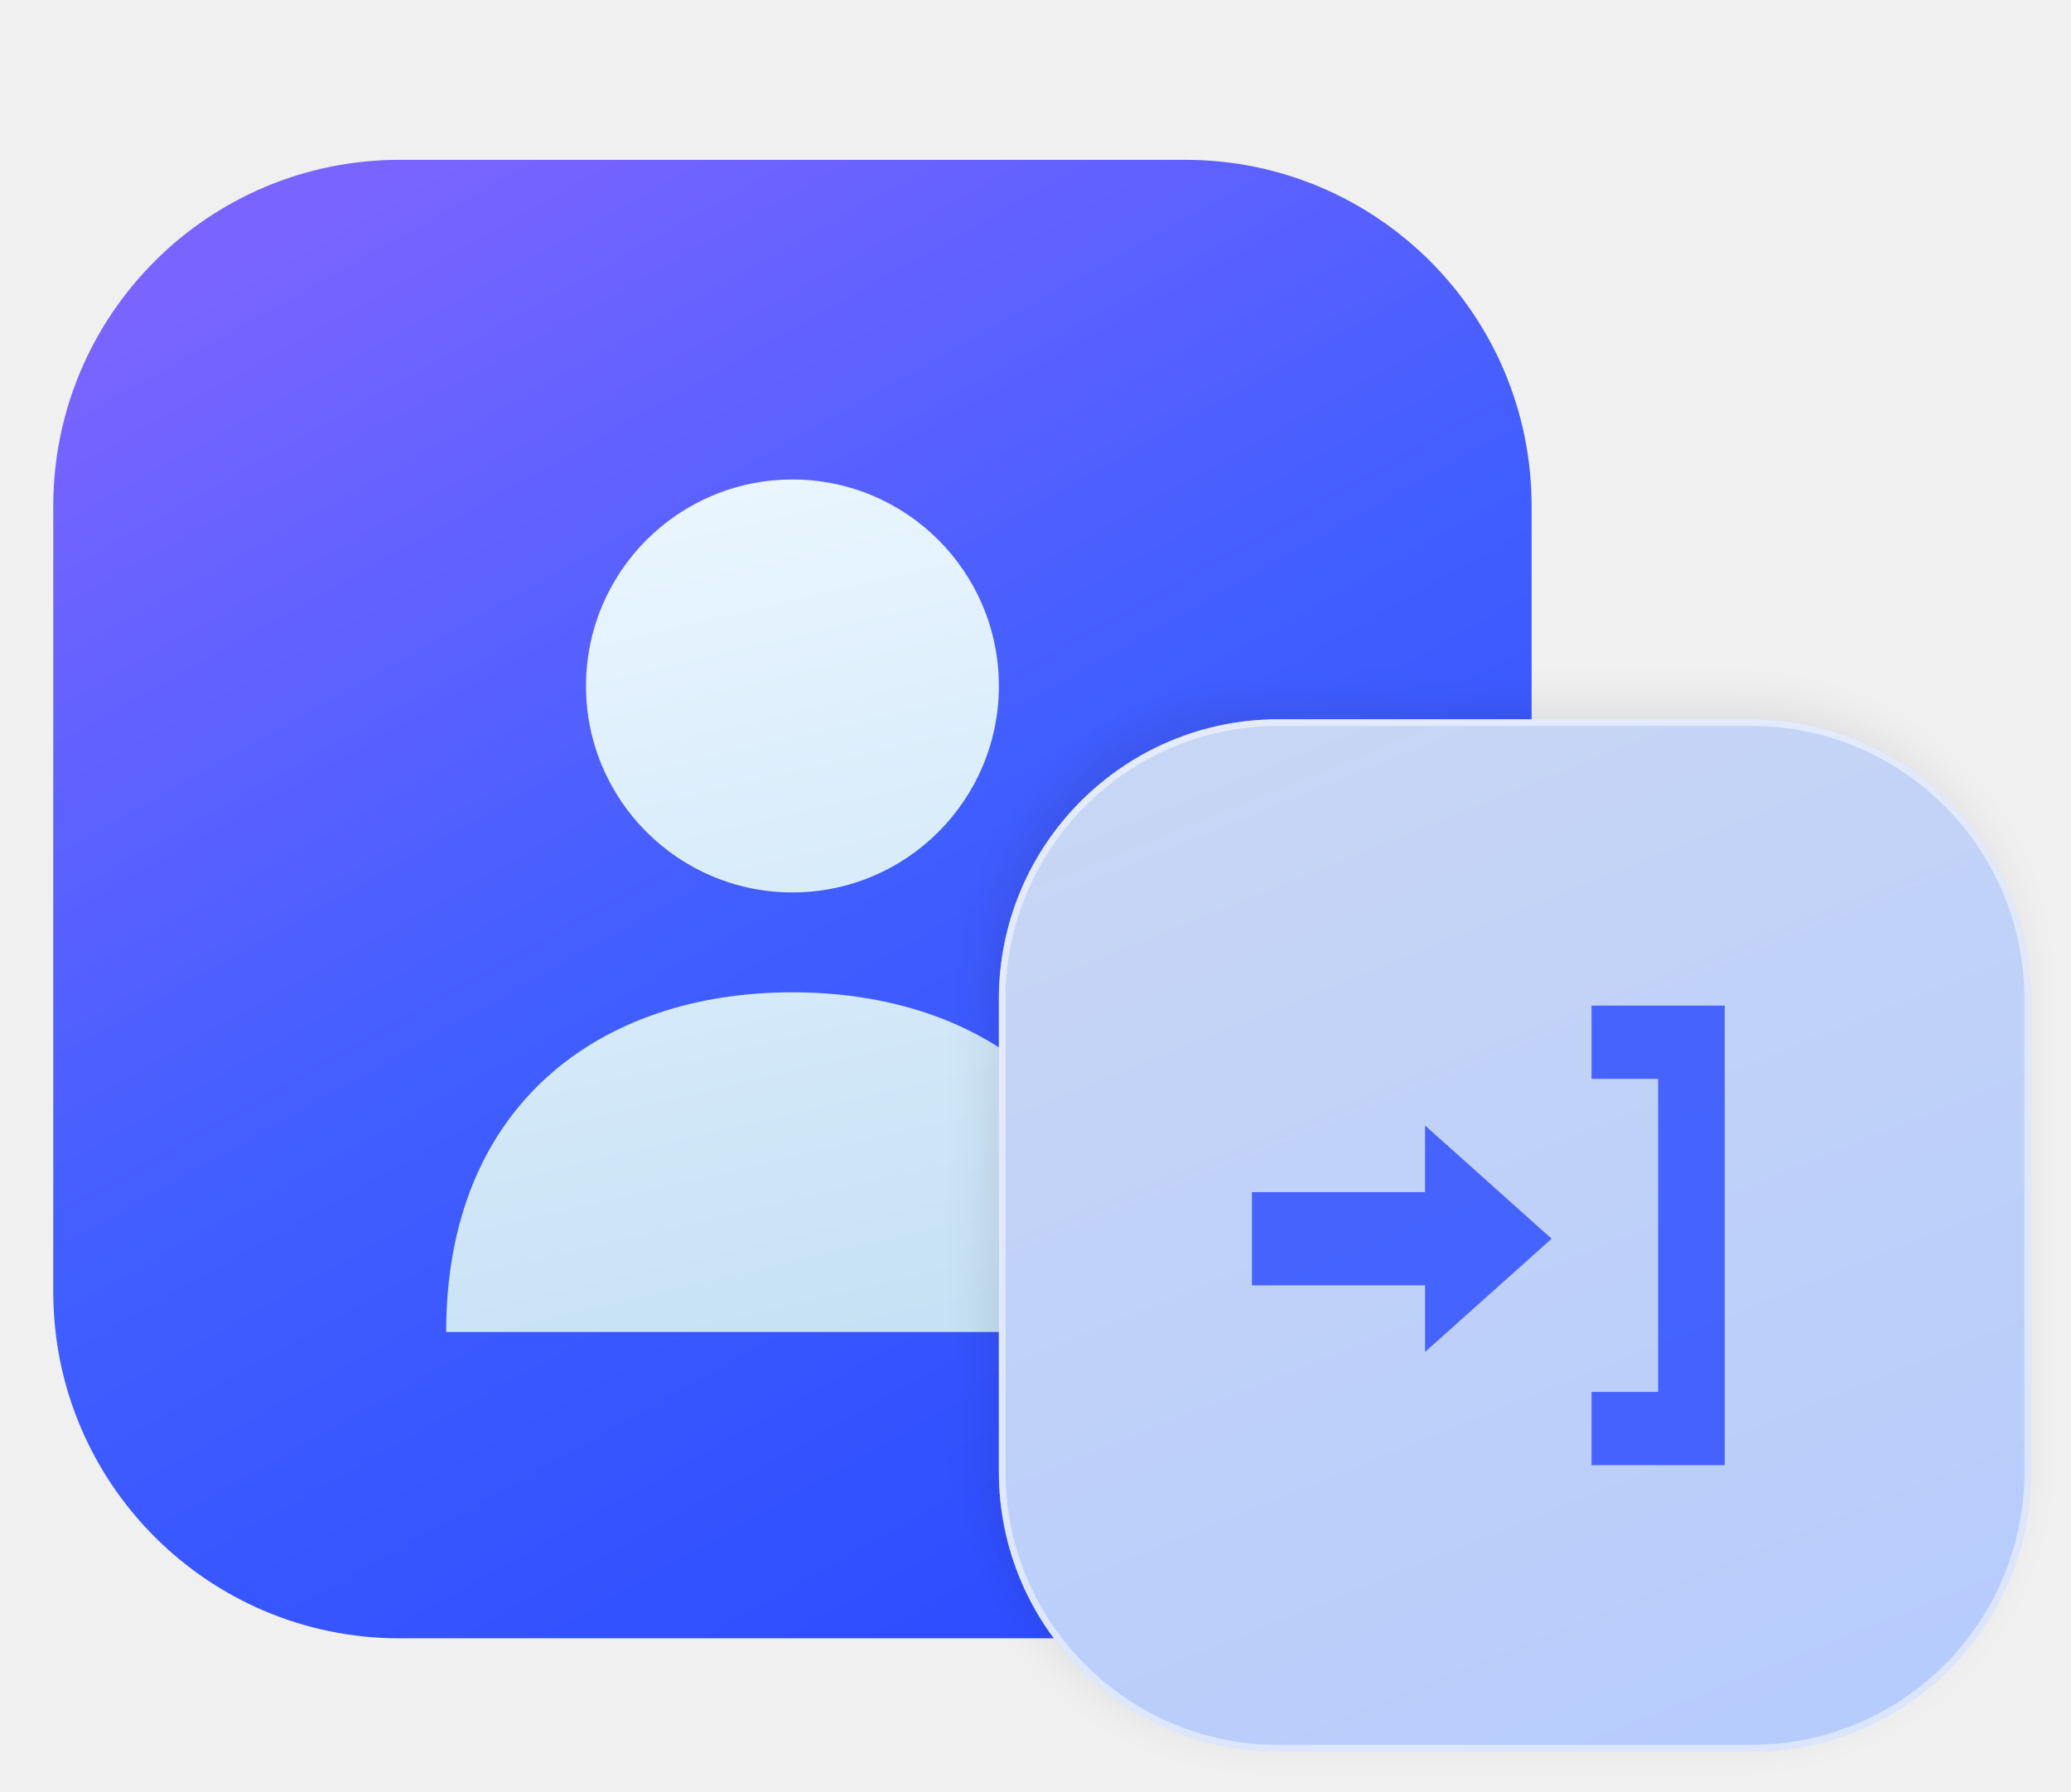
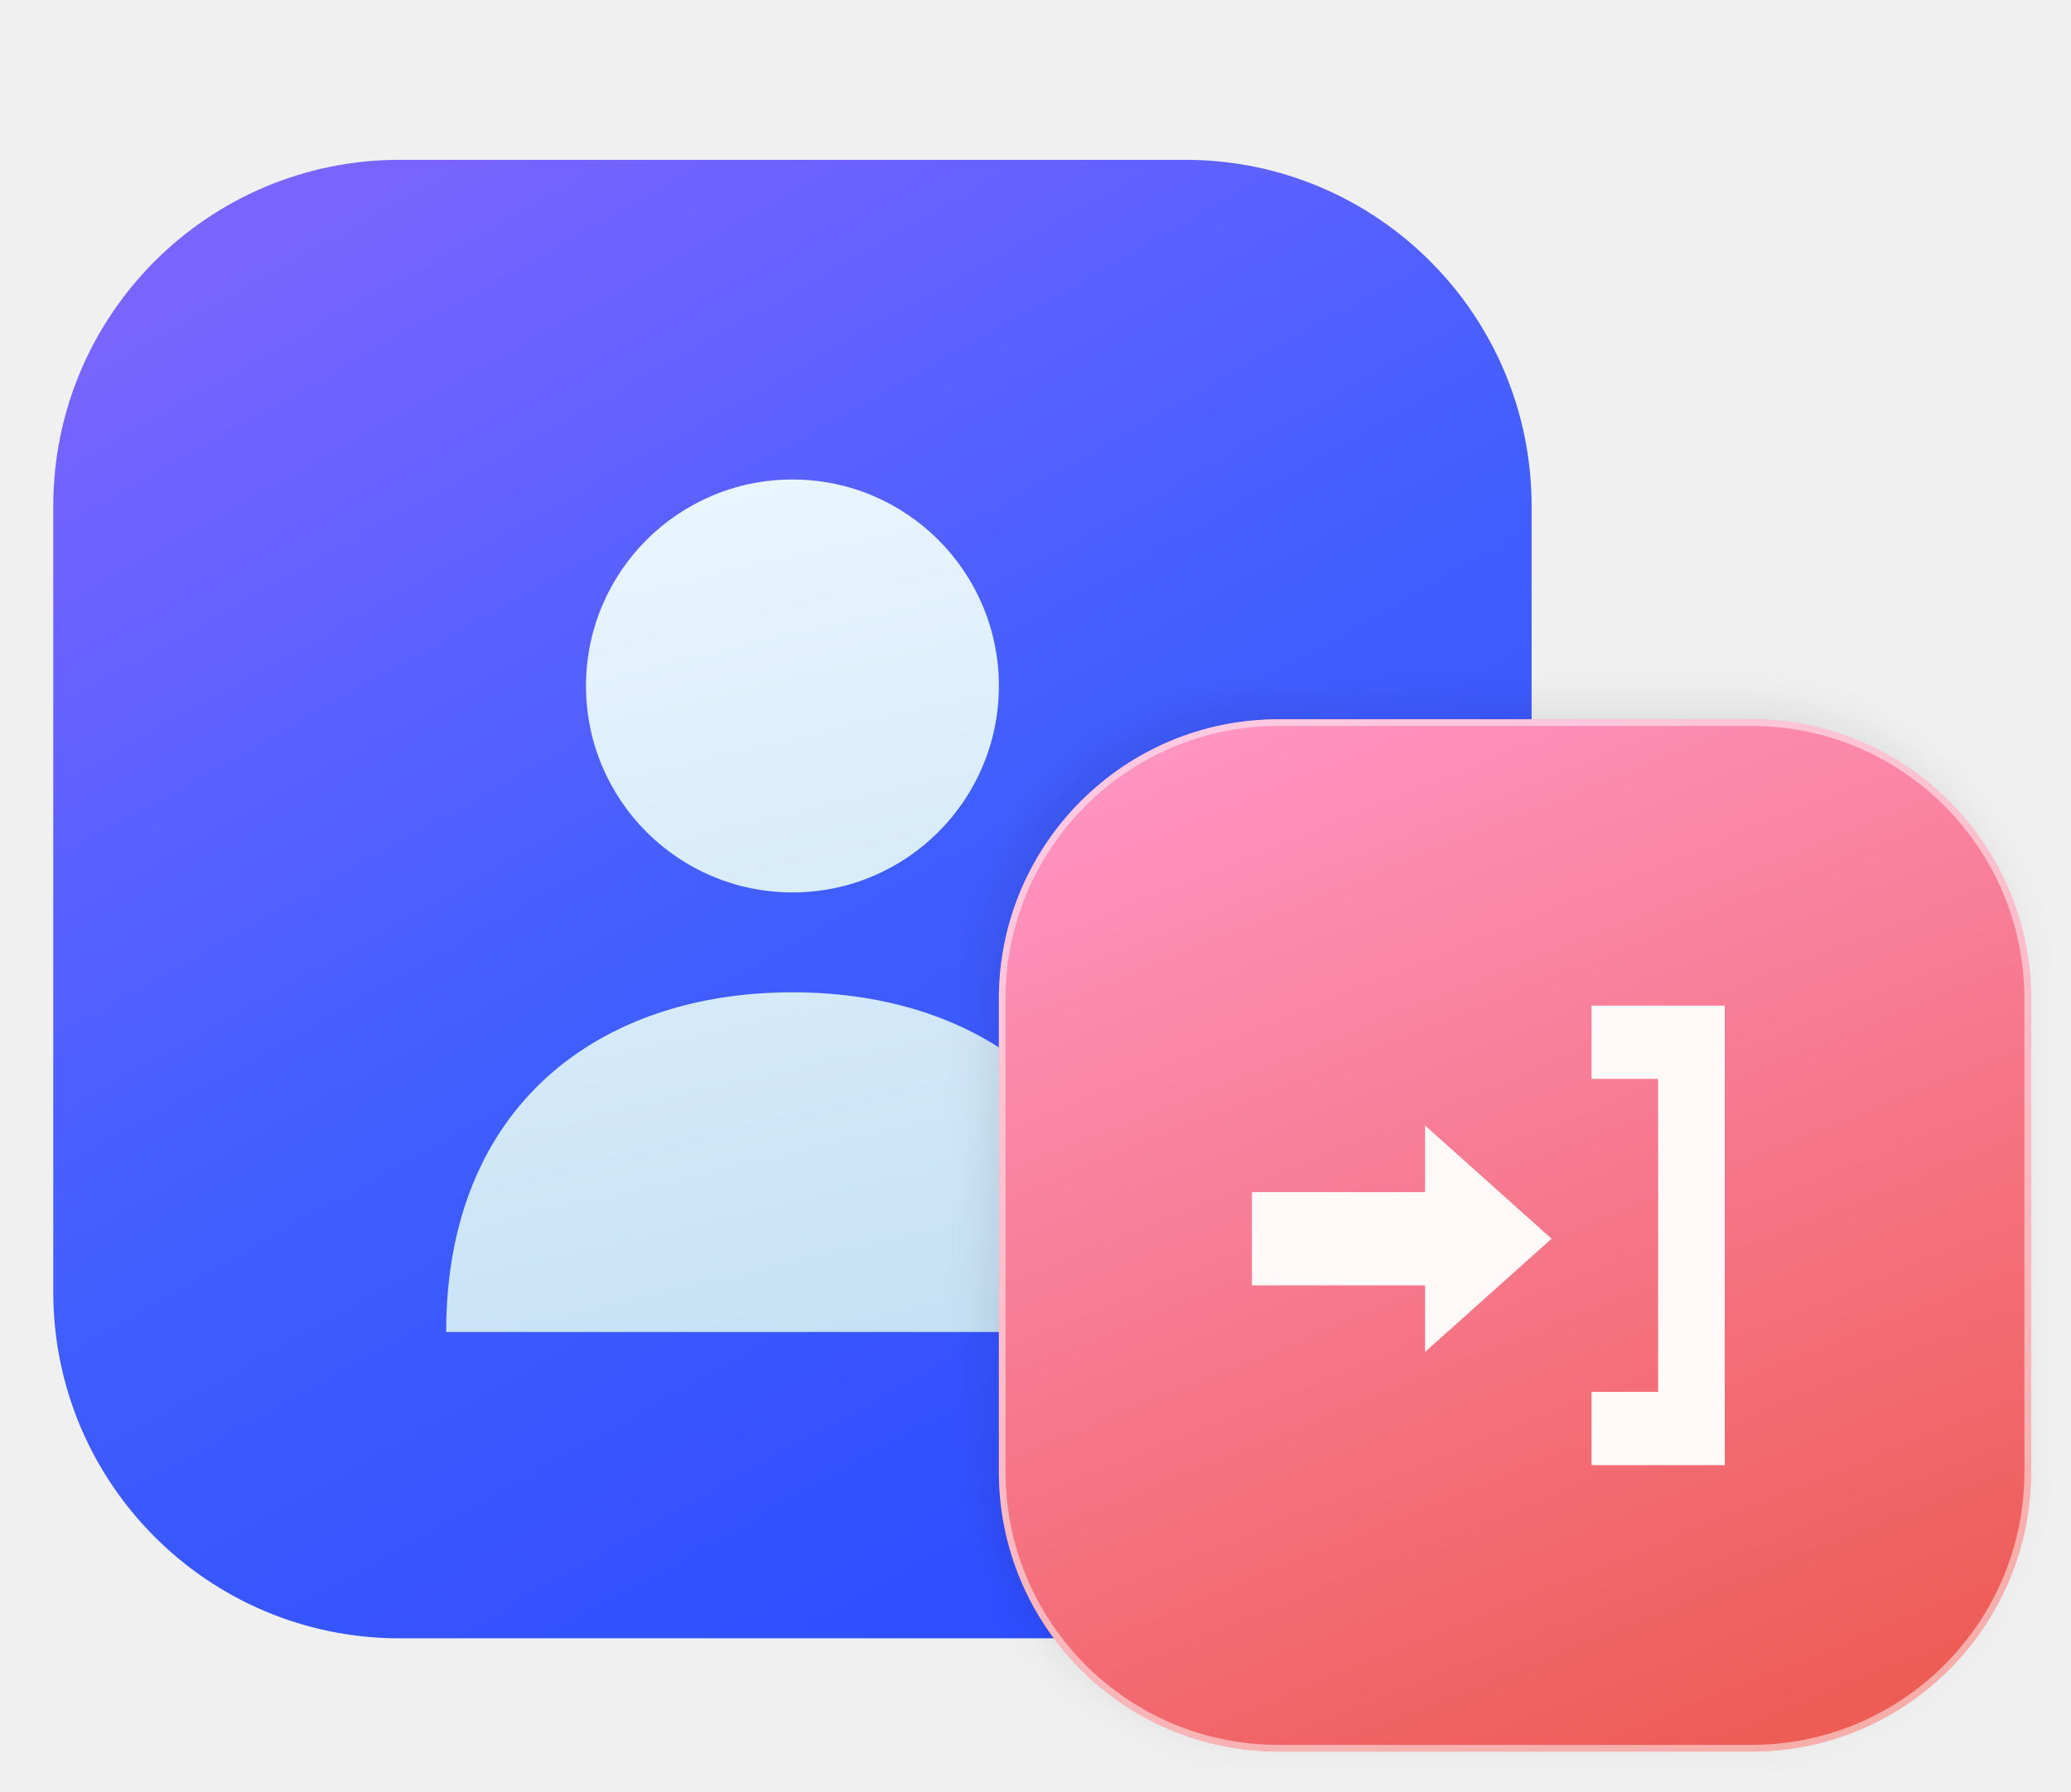
<svg xmlns="http://www.w3.org/2000/svg" width="311" height="269" viewBox="0 0 311 269" fill="none" role="img" aria-label="User login">
  <rect x="8" y="24" width="222" height="222" rx="52" fill="url(#login_tile)" />
  <circle cx="119" cy="103" r="31" fill="url(#login_avatar)" />
  <path d="M67 200 C67 166 90 149 119 149 C148 149 171 166 171 200 Z" fill="url(#login_avatar)" />
  <g filter="url(#login_shadow)">
    <rect x="150" y="108" width="155" height="155" rx="42" fill="url(#login_badge)" />
    <rect x="150.5" y="108.5" width="154" height="154" rx="41.5" stroke="white" stroke-opacity="0.5" />
  </g>
-   <g fill="#2B4BFF" fill-opacity="0.82">
+   <g fill="white" fill-opacity="0.95">
    <path d="M188 179 H214 V169 L233 186 L214 203 V193 H188 Z" />
    <path d="M239 151 H259 V220 H239 V209 H249 V162 H239 Z" />
  </g>
  <defs>
    <filter id="login_shadow" x="142" y="100" width="171" height="171" filterUnits="userSpaceOnUse" color-interpolation-filters="sRGB">
      <feFlood flood-opacity="0" result="BackgroundImageFix" />
      <feColorMatrix in="SourceAlpha" type="matrix" values="0 0 0 0 0 0 0 0 0 0 0 0 0 0 0 0 0 0 127 0" result="hardAlpha" />
      <feOffset dx="-2" dy="-2" />
      <feGaussianBlur stdDeviation="3" />
      <feColorMatrix type="matrix" values="0 0 0 0 0 0 0 0 0 0 0 0 0 0 0 0 0 0 0.078 0" />
      <feBlend mode="normal" in2="BackgroundImageFix" result="effect1_dropShadow" />
      <feBlend mode="normal" in="SourceGraphic" in2="effect1_dropShadow" result="shape" />
    </filter>
    <linearGradient id="login_tile" x1="60" y1="24" x2="185" y2="246" gradientUnits="userSpaceOnUse">
      <stop stop-color="#7A64FF" />
      <stop offset="0.481" stop-color="#415EFF" />
      <stop offset="1" stop-color="#2B4BFF" />
    </linearGradient>
    <linearGradient id="login_avatar" x1="100" y1="72" x2="130" y2="200" gradientUnits="userSpaceOnUse">
      <stop stop-color="#EAF6FF" />
      <stop offset="1" stop-color="#C6E1F5" />
    </linearGradient>
    <linearGradient id="login_badge" x1="193" y1="105" x2="257" y2="263" gradientUnits="userSpaceOnUse">
-       <stop stop-color="#C8D6F5" />
-       <stop offset="1" stop-color="#B6CCFC" />
+       <stop stop-color="#FF94C2" />
+       <stop offset="1" stop-color="#EE5C56" />
    </linearGradient>
  </defs>
</svg>
